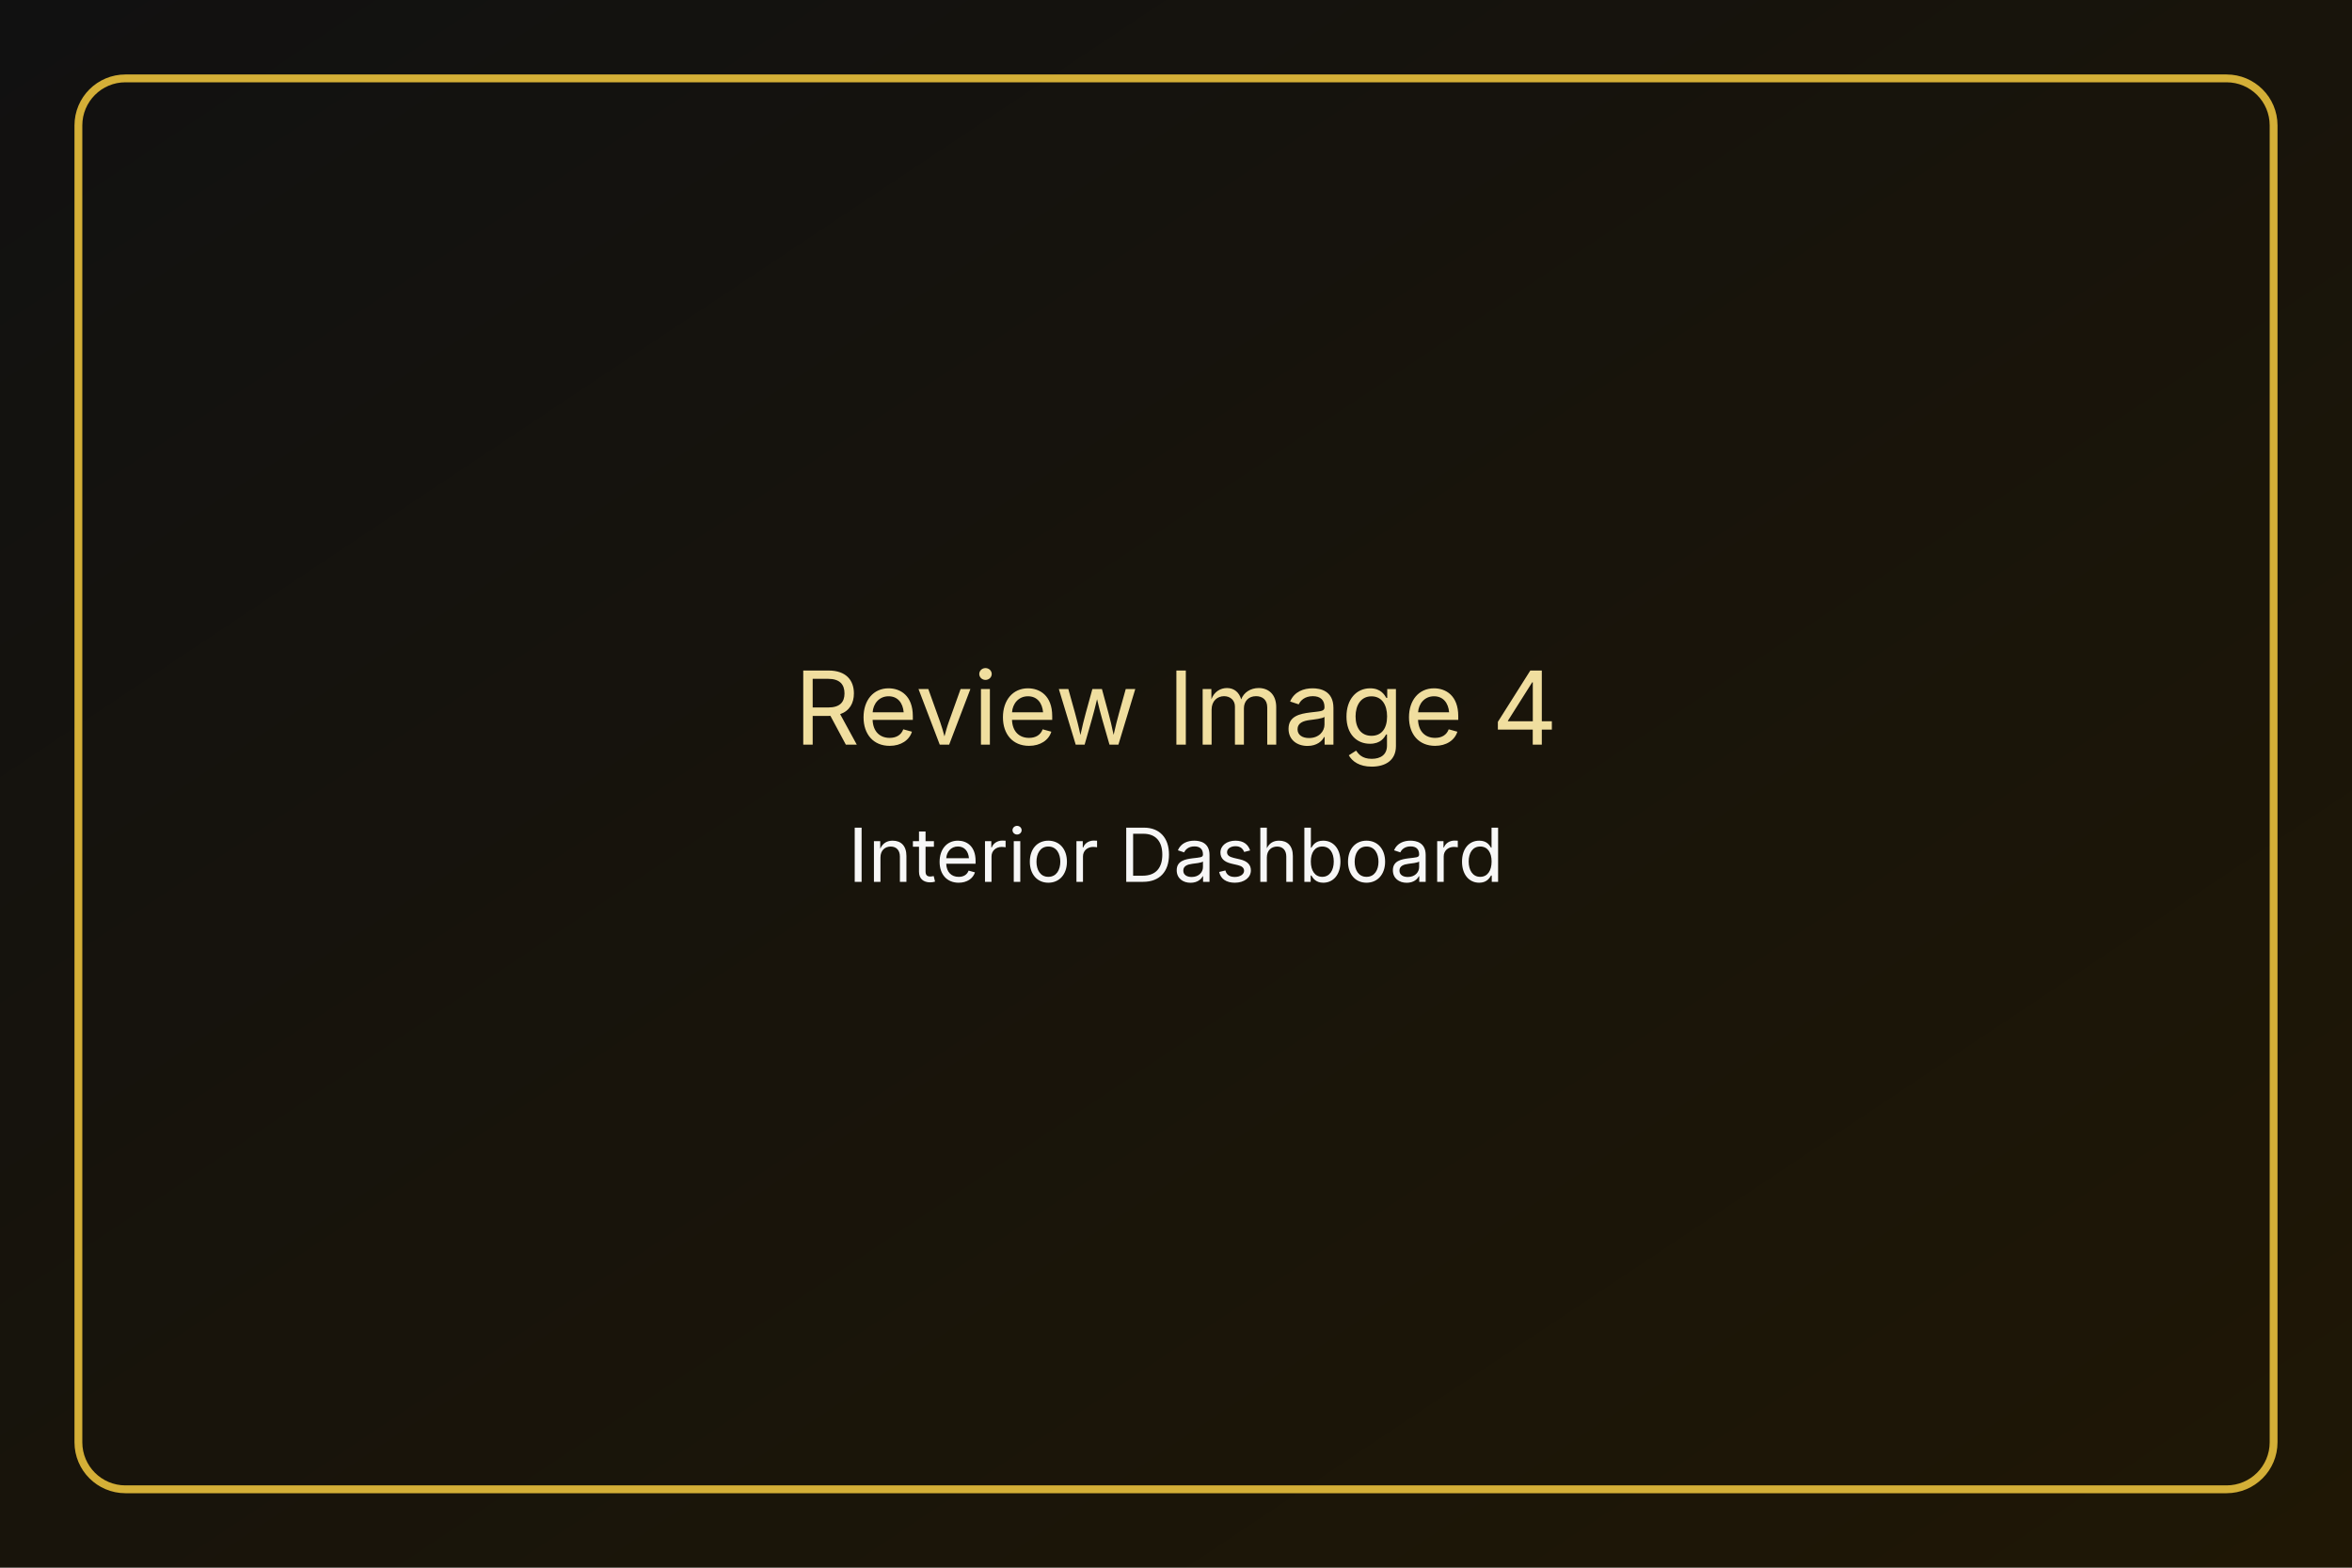
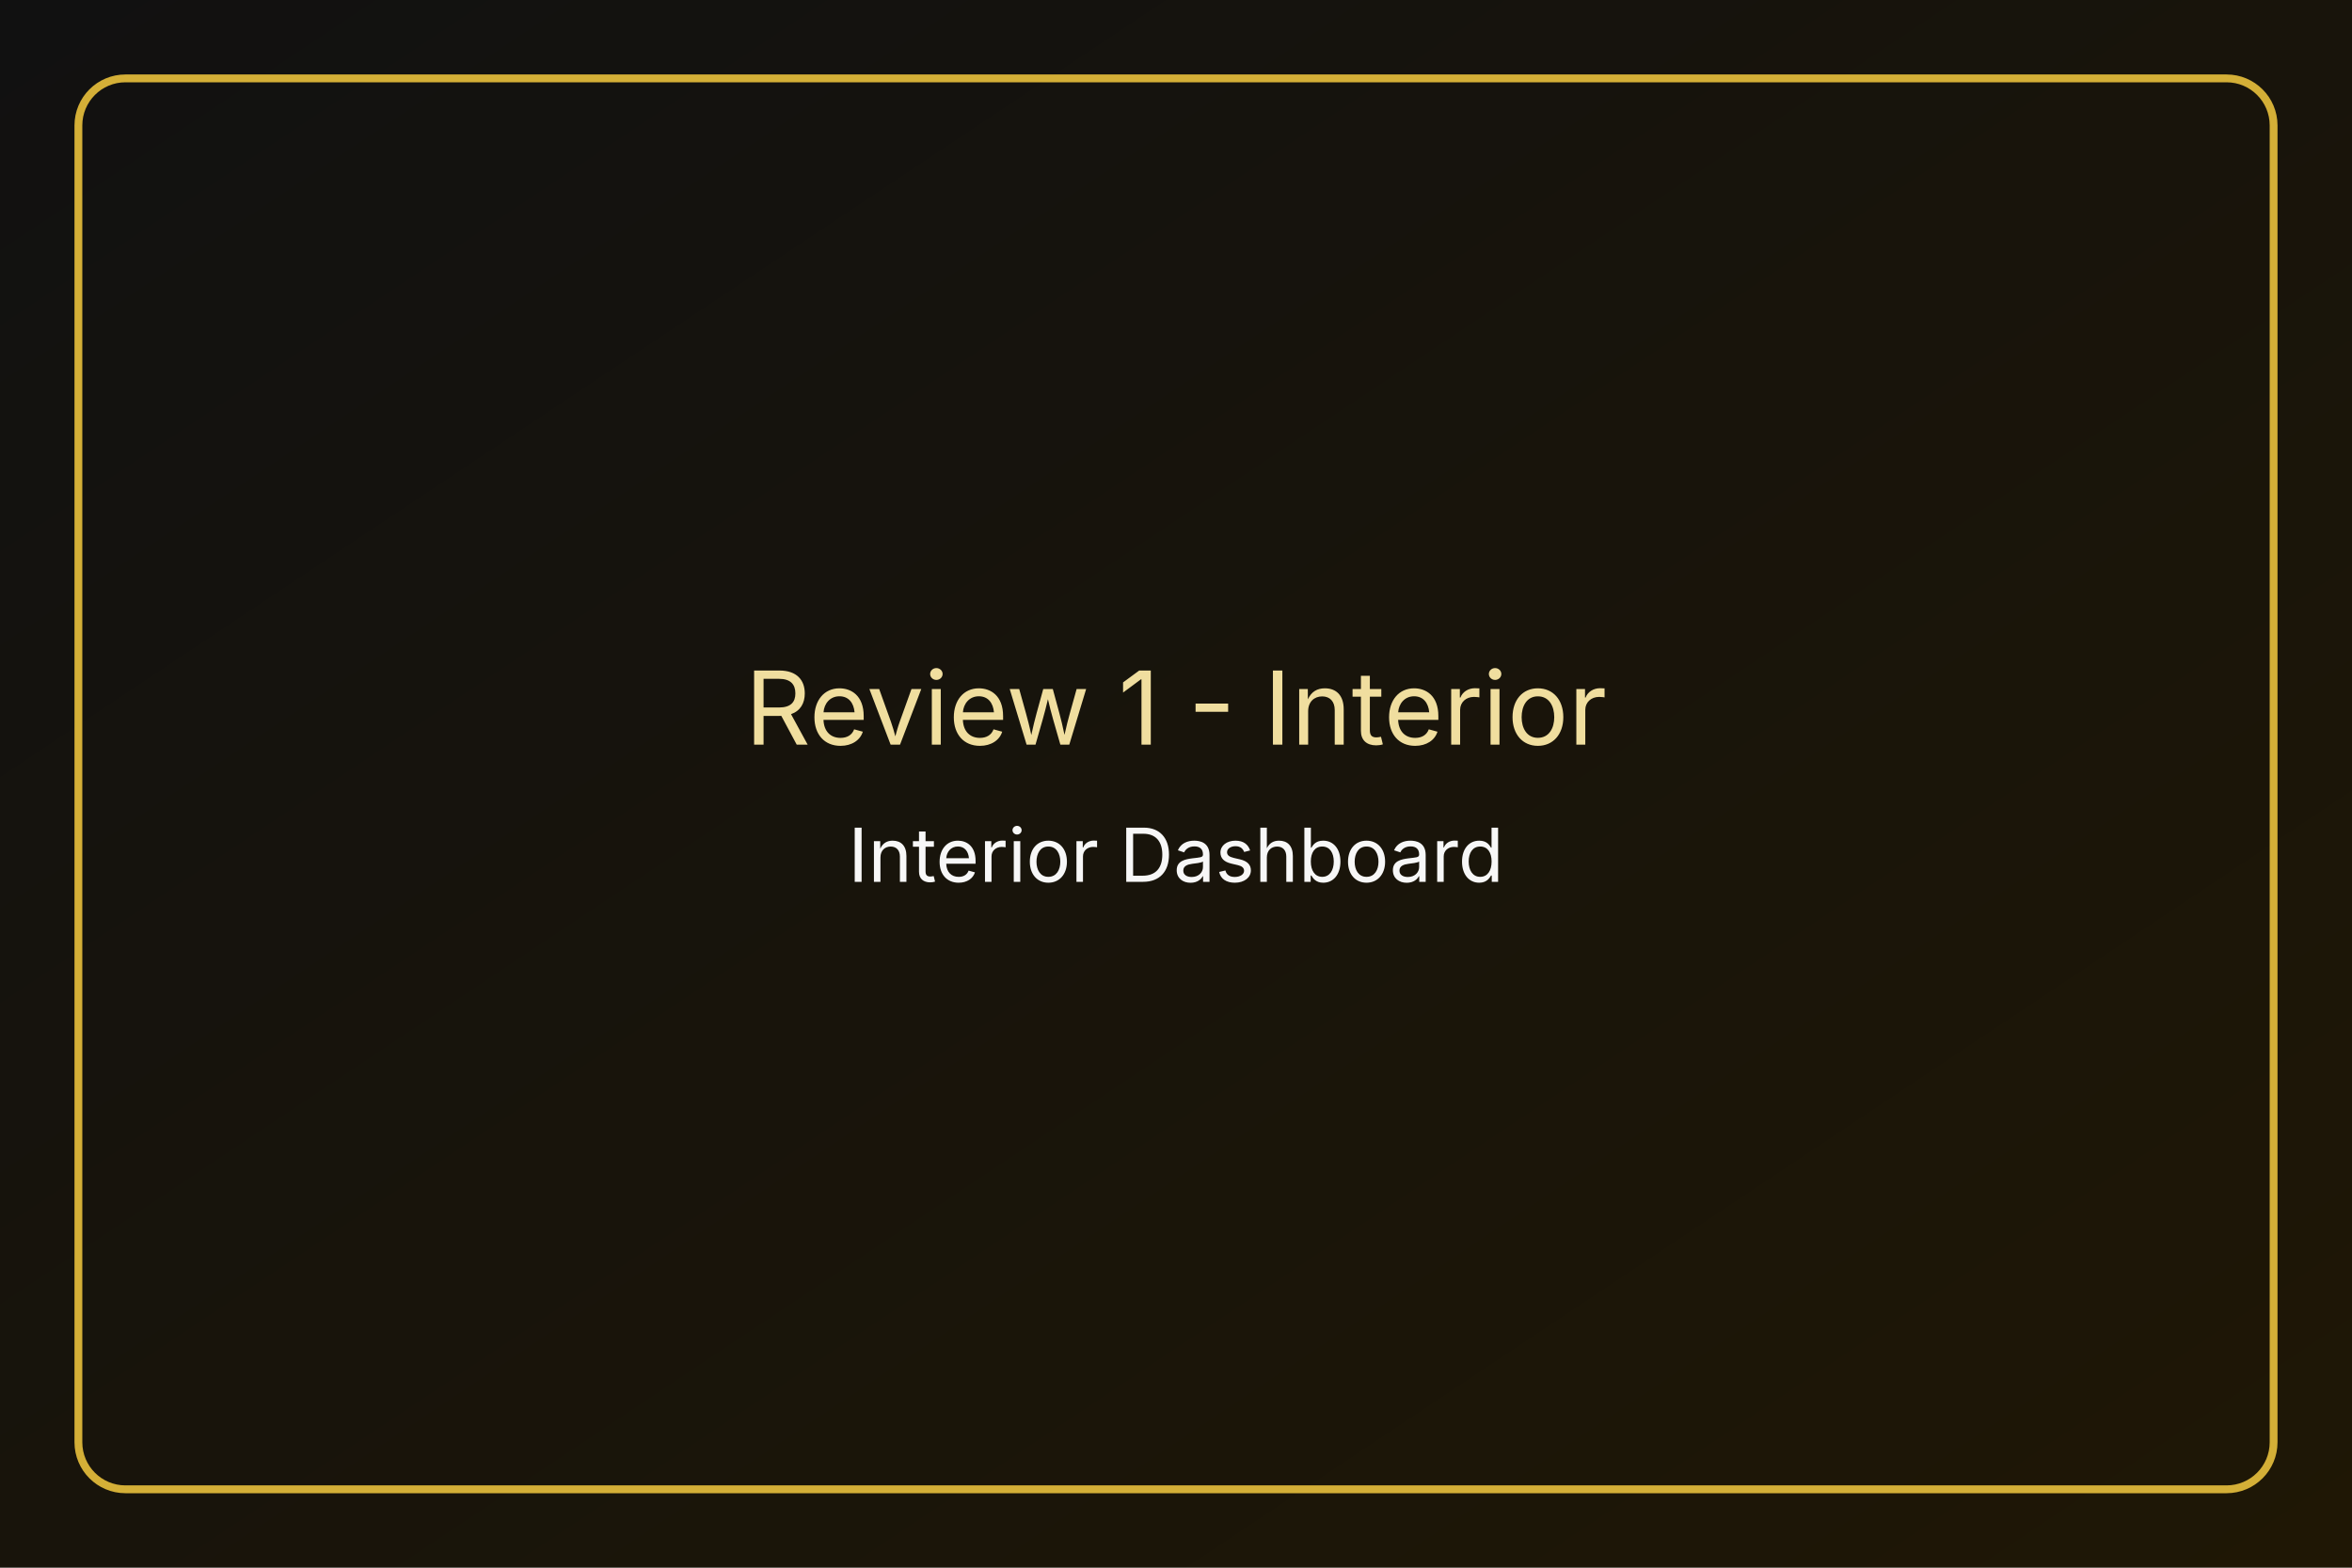
<svg xmlns="http://www.w3.org/2000/svg" width="1200" height="800" viewBox="0 0 1200 800" role="img" aria-labelledby="title desc">
  <defs>
    <linearGradient id="g" x1="0" x2="1" y1="0" y2="1">
      <stop offset="0%" stop-color="#111" />
      <stop offset="100%" stop-color="#1f1705" />
    </linearGradient>
  </defs>
  <rect width="1200" height="800" fill="url(#g)" />
  <rect x="40" y="40" width="1120" height="720" rx="24" fill="none" stroke="#d4af37" stroke-width="4" />
-   <text x="600" y="380" text-anchor="middle" fill="#f0de9f" font-size="52" font-family="Inter, Arial, sans-serif">Review Image 4</text>
+   <text x="600" y="380" text-anchor="middle" fill="#f0de9f" font-size="52" font-family="Inter, Arial, sans-serif">Review 1 - Interior</text>
  <text x="600" y="450" text-anchor="middle" fill="#f7f7f7" font-size="38" font-family="Inter, Arial, sans-serif">Interior Dashboard</text>
</svg>
